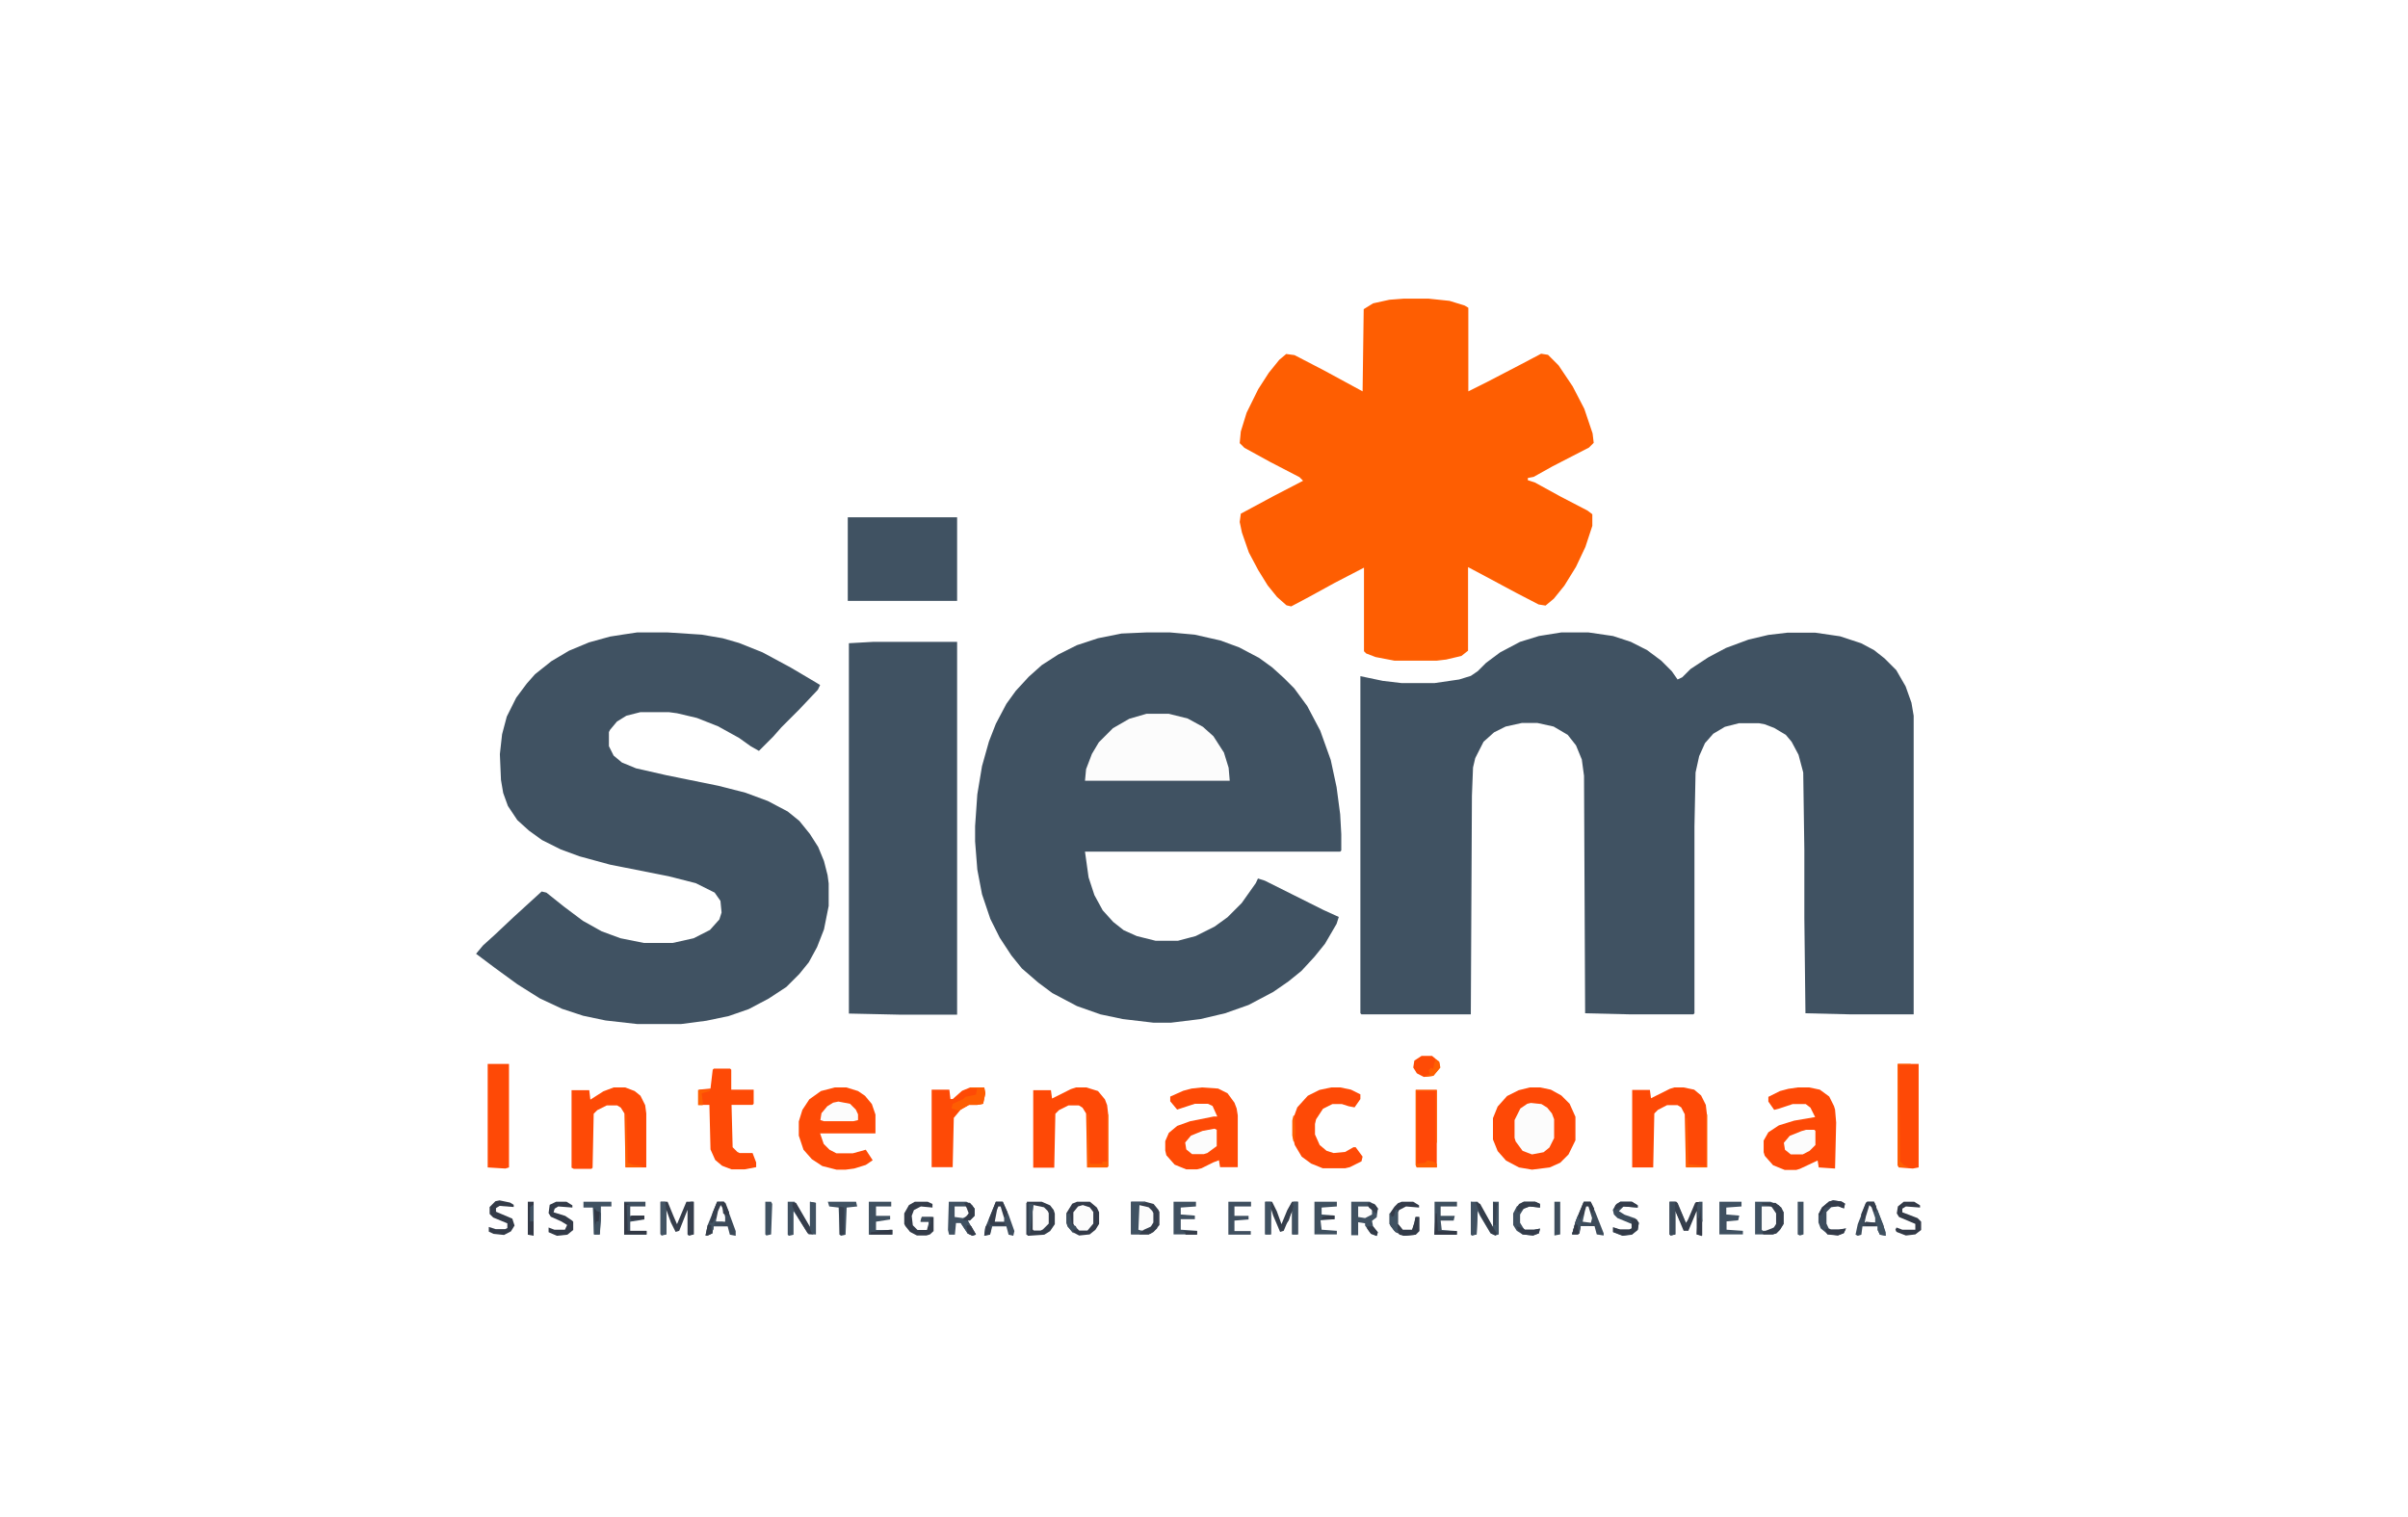
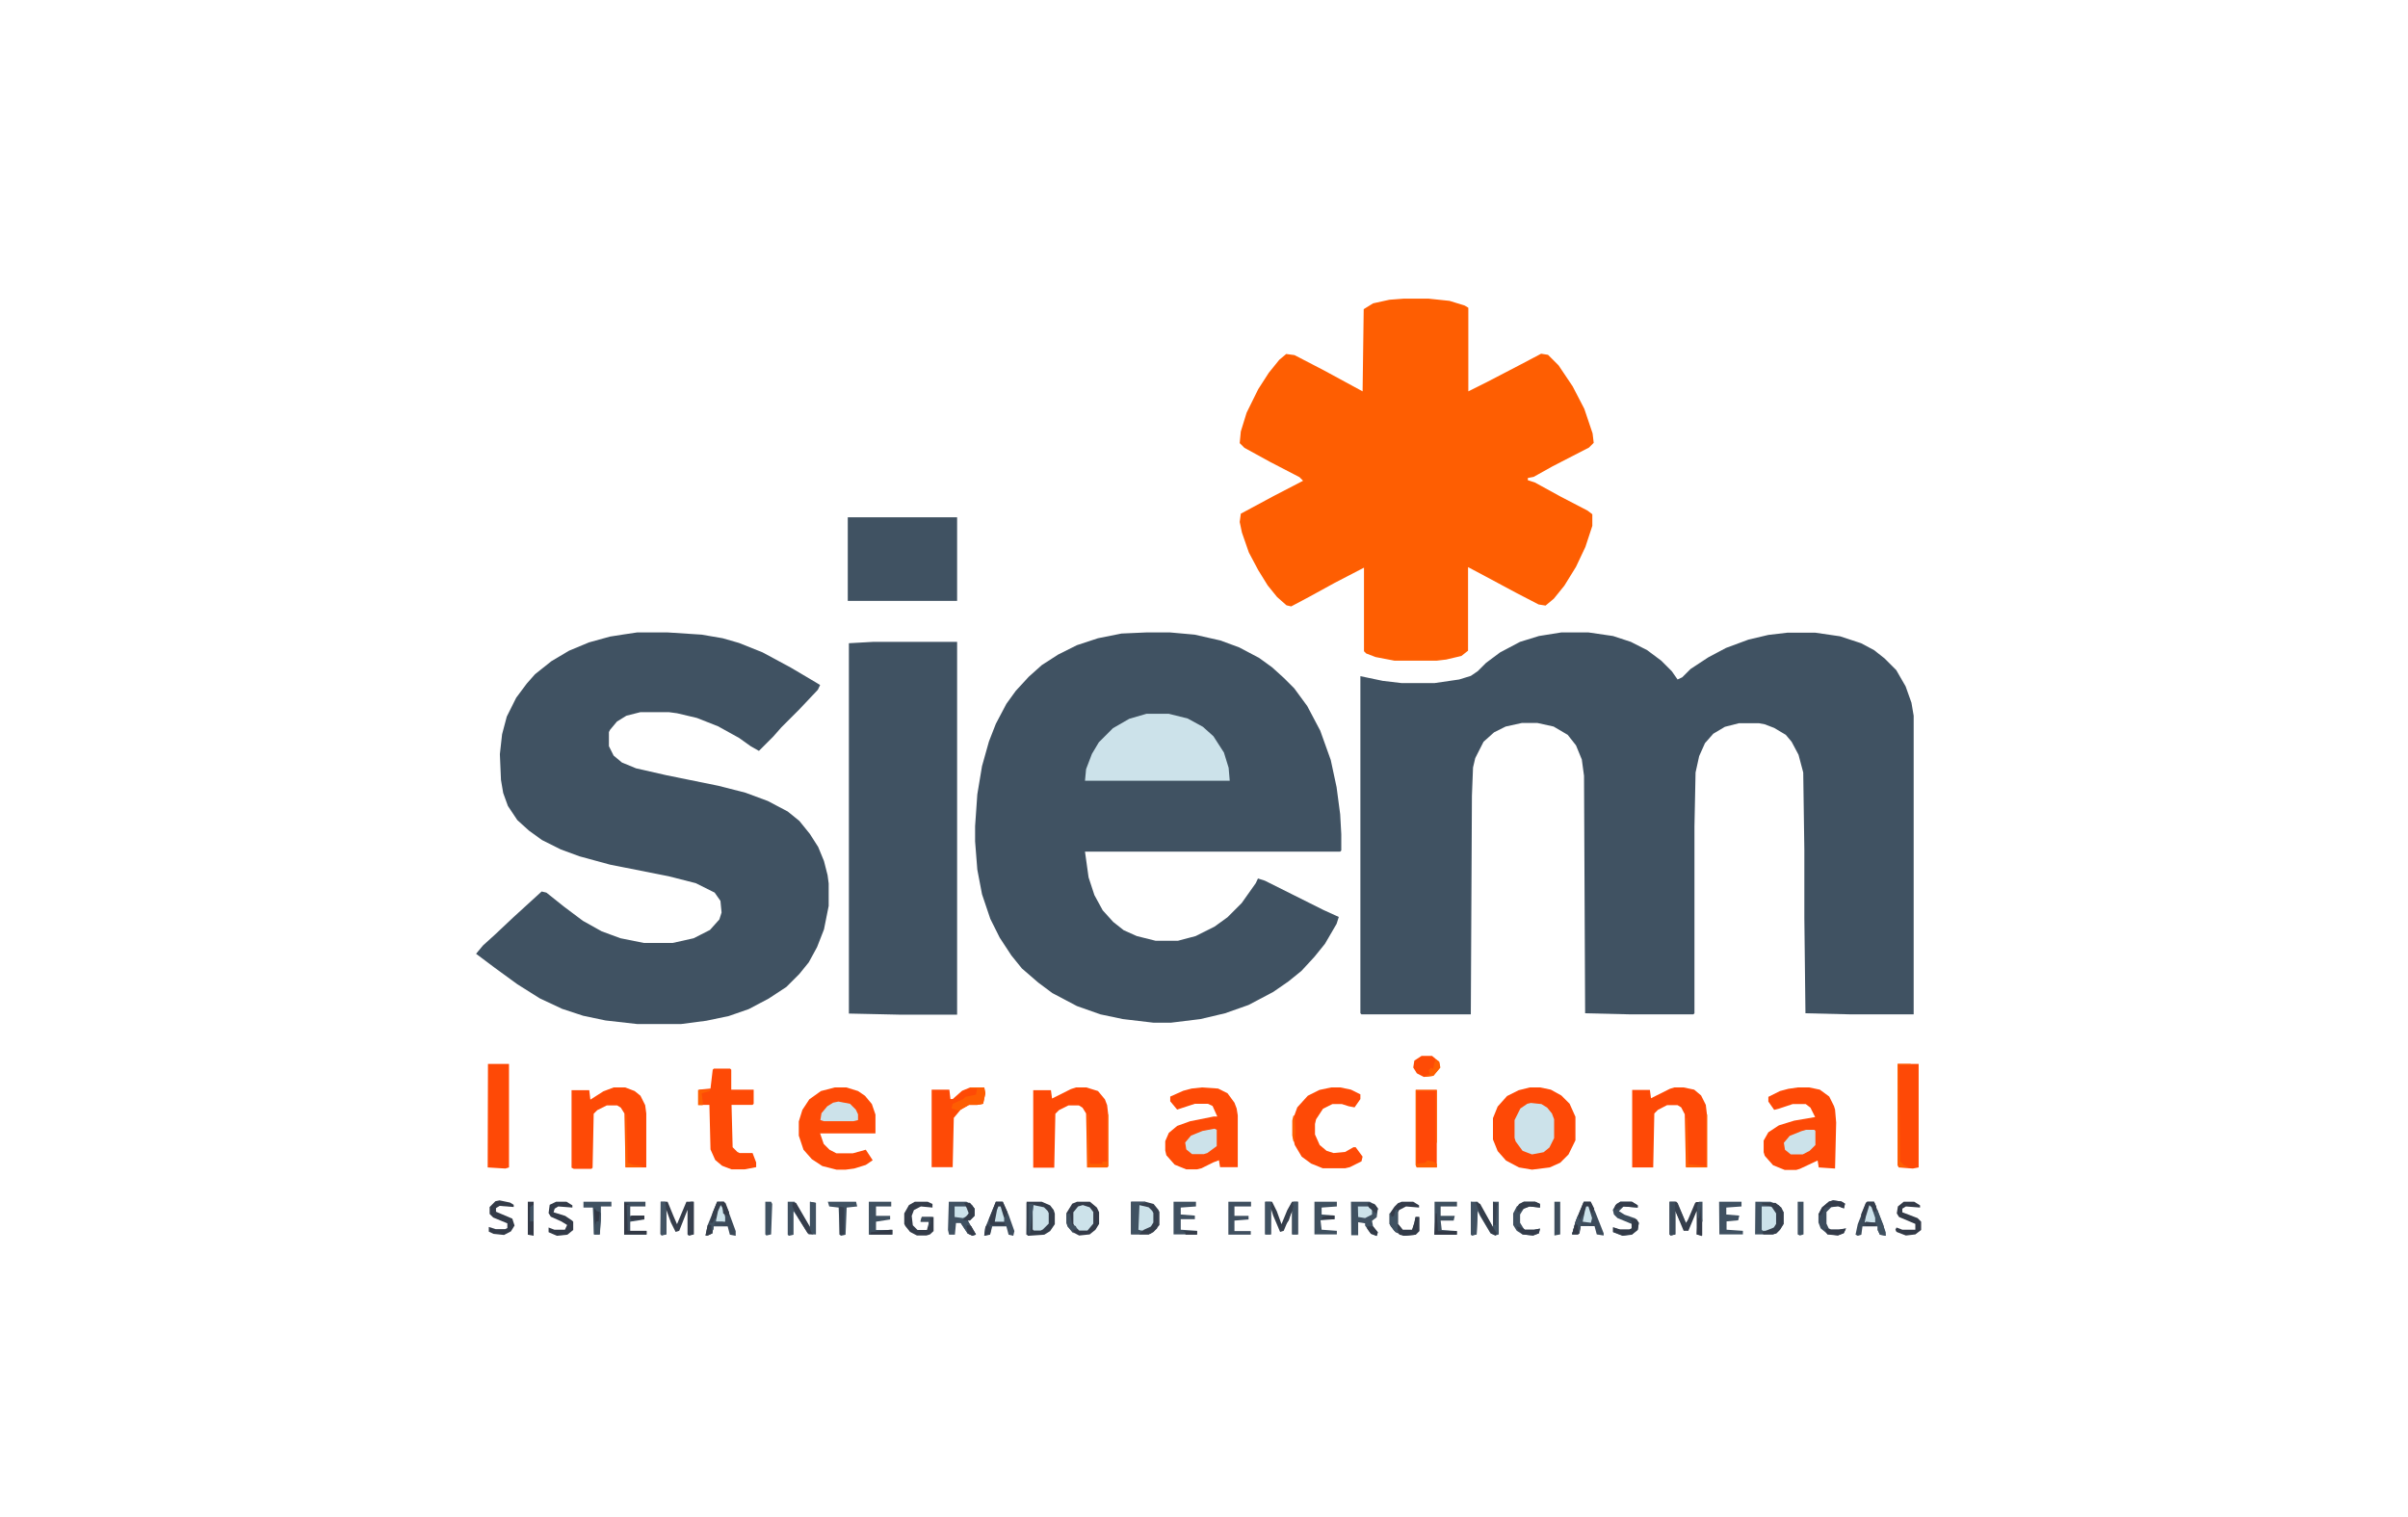
<svg xmlns="http://www.w3.org/2000/svg" version="1.1" id="Layer_1" x="0px" y="0px" viewBox="0 0 870 548" style="enable-background:new 0 0 870 548;" xml:space="preserve">
  <style type="text/css">
	.st0{display:none;fill:#FBFBFB;}
	.st1{fill:#405262;}
	.st2{fill:#FE5E02;}
- 	.st3{fill:#FCFCFC;}
+ 	.st3{fill:#CCE2EA;}
	.st4{fill:#FE4906;}
	.st5{fill:#FE4A06;}
	.st6{fill:#FF4807;}
	.st7{fill:#343B49;}
	.st8{fill:#363F4D;}
	.st9{fill:#343D4A;}
	.st10{fill:#405161;}
	.st11{fill:#353D4B;}
	.st12{fill:#343C4A;}
	.st13{fill:#415363;}
	.st14{fill:#3C4B5A;}
	.st15{fill:#3B4958;}
	.st16{fill:#3E4D5D;}
	.st17{fill:#343C49;}
	.st18{fill:#FE4B06;}
	.st19{fill:#3F505F;}
	.st20{fill:#3F5060;}
	.st21{fill:#3E4F5E;}
	.st22{fill:#3F4F5F;}
	.st23{fill:#3D4D5C;}
	.st24{fill:#333B48;}
	.st25{fill:#3E4E5E;}
	.st26{fill:#333A47;}
	.st27{fill:#3D4C5C;}
	.st28{fill:#FE5D02;}
	.st29{fill:#FE5F02;}
	.st30{fill:#3F5160;}
	.st31{fill:#353E4B;}
	.st32{fill:#3D4C5B;}
	.st33{fill:#435464;}
	.st34{fill:#374250;}
	.st35{fill:#323845;}
	.st36{fill:#353E4C;}
	.st37{fill:#36404E;}
	.st38{fill:#37414F;}
	.st39{fill:#323946;}
</style>
  <path class="st0" d="M0,0h870v548H0V0z" />
-   <path class="st1" d="M564.1,228.5h9.8l8.9,1.3l6.4,2.1l5.9,3l5.1,3.8l3.8,3.8l2.1,3l1.7-0.8l3-3l6.4-4.2l6.4-3.4l8.1-3l7.2-1.7  l6.8-0.8h10.2l8.9,1.3l7.6,2.5l4.7,2.5l3.8,3l4.2,4.2l3.4,5.9l2.1,5.9l0.8,4.7v107.9h-22.5l-16.6-0.4l-0.4-34.4v-24.6l-0.4-28  l-1.7-6.4l-2.5-4.7l-2.1-2.5L641,263l-3.4-1.3l-2.1-0.4h-7.2l-5.1,1.3l-4.2,2.5l-3,3.4l-2.1,4.7l-1.3,5.9l-0.4,19.5v67.5l-0.4,0.4  h-22.5l-16.6-0.4l-0.4-85.8l-0.8-5.9l-2.1-5.1l-3-3.8l-5.1-3l-5.9-1.3h-5.5l-5.9,1.3l-4.2,2.1l-3.8,3.4l-3,5.9l-0.8,3.4l-0.4,10.2  l-0.4,79h-39.5l-0.4-0.4V244.3l8.1,1.7l6.8,0.8h11.9l8.9-1.3l4.2-1.3l2.5-1.7l3-3l5.1-3.8l7.2-3.8l6.8-2.1L564.1,228.5z" />
-   <path class="st1" d="M414.2,228.5h8.5l8.9,0.8l9.3,2.1l6.8,2.5l7.2,3.8l4.7,3.4l4.2,3.8l3.8,3.8l4.7,6.4l4.7,8.9l3.8,10.6l2.1,9.8  l1.3,9.8l0.4,7.2v5.9l-0.4,0.4h-92.2l1.3,9.3l2.1,6.4l3,5.5l3.8,4.2l3.8,3l4.7,2.1l6.8,1.7h8.1l6.4-1.7l6.8-3.4l4.7-3.4l5.1-5.1  l5.1-7.2l0.8-1.7l2.5,0.8l21.2,10.6l5.5,2.5l-0.8,2.5l-4.2,7.2l-3.8,4.7l-4.7,5.1l-4.7,3.8l-5.5,3.8l-8.9,4.7l-8.5,3l-8.9,2.1  l-10.6,1.3h-6.4l-11-1.3l-8.1-1.7l-8.5-3l-8.9-4.7l-5.1-3.8l-5.9-5.1l-3.8-4.7l-4.2-6.4l-3.4-6.8l-3-8.9l-1.7-8.9l-0.8-10.2v-5.5  l0.8-11.5l1.7-10.2l2.5-8.9l2.5-6.4l3.8-7.2l3.4-4.7l4.7-5.1l4.7-4.2l5.9-3.8l6.8-3.4l7.6-2.5l8.5-1.7L414.2,228.5z" />
+   <path class="st1" d="M564.1,228.5h9.8l8.9,1.3l6.4,2.1l5.9,3l5.1,3.8l3.8,3.8l2.1,3l1.7-0.8l3-3l6.4-4.2l6.4-3.4l8.1-3l7.2-1.7  l6.8-0.8h10.2l8.9,1.3l7.6,2.5l4.7,2.5l3.8,3l4.2,4.2l3.4,5.9l2.1,5.9l0.8,4.7v107.9h-22.5l-16.6-0.4l-0.4-34.4v-24.6l-0.4-28  l-1.7-6.4l-2.5-4.7l-2.1-2.5L641,263l-3.4-1.3l-2.1-0.4h-7.2l-5.1,1.3l-4.2,2.5l-3,3.4l-2.1,4.7l-1.3,5.9l-0.4,19.5v67.5l-0.4,0.4  h-22.5l-16.6-0.4l-0.4-85.8l-0.8-5.9l-2.1-5.1l-3-3.8l-5.1-3l-5.9-1.3h-5.5l-5.9,1.3l-4.2,2.1L536,268l-3,5.9l-0.8,3.4l-0.4,10.2  l-0.4,79h-39.5l-0.4-0.4V244.3l8.1,1.7l6.8,0.8h11.9l8.9-1.3l4.2-1.3l2.5-1.7l3-3l5.1-3.8l7.2-3.8l6.8-2.1L564.1,228.5z" />
+   <path class="st1" d="M414.2,228.5h8.5l8.9,0.8l9.3,2.1l6.8,2.5l7.2,3.8l4.7,3.4l4.2,3.8l3.8,3.8l4.7,6.4l4.7,8.9l3.8,10.6l2.1,9.8  l1.3,9.8l0.4,7.2v5.9l-0.4,0.4H392l1.3,9.3l2.1,6.4l3,5.5l3.8,4.2l3.8,3l4.7,2.1l6.8,1.7h8.1l6.4-1.7l6.8-3.4l4.7-3.4l5.1-5.1  l5.1-7.2l0.8-1.7l2.5,0.8l21.2,10.6l5.5,2.5l-0.8,2.5l-4.2,7.2l-3.8,4.7l-4.7,5.1l-4.7,3.8l-5.5,3.8l-8.9,4.7l-8.5,3l-8.9,2.1  l-10.6,1.3h-6.4l-11-1.3l-8.1-1.7l-8.5-3l-8.9-4.7l-5.1-3.8l-5.9-5.1l-3.8-4.7l-4.2-6.4l-3.4-6.8l-3-8.9l-1.7-8.9l-0.8-10.2v-5.5  l0.8-11.5l1.7-10.2l2.5-8.9l2.5-6.4l3.8-7.2l3.4-4.7l4.7-5.1l4.7-4.2l5.9-3.8l6.8-3.4l7.6-2.5l8.5-1.7L414.2,228.5z" />
  <path class="st1" d="M230.2,228.5h11l12.3,0.8l7.6,1.3l5.9,1.7l8.5,3.4l10.2,5.5l9.3,5.5l1.3,0.8l-0.8,1.7l-6.8,7.2l-6.4,6.4l-3,3.4  l-5.1,5.1l-3-1.7l-4.2-3l-7.6-4.2l-7.6-3l-7.2-1.7l-3-0.4h-10.2l-5.1,1.3l-3.4,2.1l-2.5,3l-0.4,0.8v5.1l1.7,3.4l3,2.5l5.1,2.1  l11,2.5l18.7,3.8l9.8,2.5l8.1,3l7.2,3.8l4.2,3.4l3.8,4.7l3,4.7l2.1,5.1l1.3,5.1l0.4,3v8.1l-1.7,8.5l-2.5,6.4l-3,5.5l-3.4,4.2  l-4.7,4.7l-6.4,4.2l-7.2,3.8l-7.2,2.5l-8.1,1.7L246,370h-15.7l-11.5-1.3l-8.1-1.7l-7.6-2.5l-8.1-3.8l-8.1-5.1l-8.1-5.9l-6.8-5.1  l2.5-3l4.2-3.8l6.8-6.4l10.2-9.3l1.7,0.4l6.4,5.1l6.8,5.1l6.8,3.8l6.8,2.5l8.5,1.7H243l7.6-1.7l5.9-3l3.4-3.8l0.8-2.5l-0.4-4.2  l-2.1-3l-6.8-3.4l-9.8-2.5l-21.2-4.2l-11-3l-6.8-2.5l-6.8-3.4l-4.7-3.4l-4.2-3.8l-3.4-5.1l-1.7-4.7l-0.8-4.7l-0.4-9.3l0.8-7.2  l1.7-6.4l3.4-6.8l3.8-5.1l3-3.4l5.9-4.7l6.4-3.8l7.2-3l7.6-2.1l5.1-0.8L230.2,228.5z" />
  <path class="st2" d="M507.2,107.9h8.9l7.6,0.8l5.5,1.7l1.3,0.8v30.2l6.8-3.4l12.3-6.4l7.2-3.8l2.5,0.4l3.8,3.8l5.1,7.6l4.2,8.1  l3,8.9l0.4,3.4l-1.7,1.7l-13.2,6.8l-6.8,3.8l-2.1,0.4v0.8l2.5,0.8l9.3,5.1l9.8,5.1l1.7,1.3v4.2l-2.5,7.6l-3.4,7.2l-4.2,6.8l-3.8,4.7  l-3,2.5l-2.5-0.4l-8.1-4.2l-11-5.9l-6.4-3.4v30.2L528,237l-5.5,1.3l-3.4,0.4h-15.3l-6.8-1.3l-3.4-1.3l-0.8-0.8v-30.2l-10.6,5.5  l-9.3,5.1l-6.4,3.4l-1.7-0.4l-3.4-3l-3.4-4.2l-3.4-5.5l-3.4-6.4l-2.5-7.2l-0.8-3.8l0.4-3l11.9-6.4l10.6-5.5l-1.3-1.3l-10.6-5.5  l-9.3-5.1l-1.7-1.7l0.4-4.2l2.1-6.8l4.2-8.5l3.8-5.9l3.8-4.7l2.5-2.1l3,0.4l10.6,5.5l14,7.6l0.4-29.7l3.4-2.1l5.9-1.3L507.2,107.9z" />
  <path class="st1" d="M315.6,231.9h30.2v134.7H325l-18.3-0.4V232.4L315.6,231.9z" />
  <path class="st1" d="M306.3,186.9h39.5v30.2h-39.5V186.9z" />
-   <path class="st3" d="M414.2,257.9h8.1l6.8,1.7l5.5,3l3.8,3.4l3.8,5.9l1.7,5.5l0.4,4.7h-52.3l0.4-4.2l2.1-5.5l2.5-4.2l5.1-5.1  l5.9-3.4L414.2,257.9z" />
+   <path class="st3" d="M414.2,257.9h8.1l6.8,1.7l5.5,3l3.8,3.4l3.8,5.9l1.7,5.5l0.4,4.7H392l0.4-4.2l2.1-5.5l2.5-4.2l5.1-5.1l5.9-3.4  L414.2,257.9z" />
  <path class="st4" d="M552.7,392.9h3.8l3.8,0.8l3.8,2.1l3,3l2.1,4.7v8.5l-2.5,5.1l-3,3l-3.8,1.7l-6.4,0.8l-4.7-0.8l-4.7-2.5l-3-3.4  l-1.7-4.2V404l1.7-4.2l3.4-3.8l4.2-2.1L552.7,392.9z" />
  <path class="st5" d="M434.2,392.9l5.9,0.4l3.4,1.7l2.5,3.4l0.8,2.1l0.4,2.5v18.7h-6.4l-0.4-2.5l-2.1,0.8l-4.2,2.1l-1.7,0.4h-3.8  l-4.2-1.7l-3-3.4l-0.4-1.7v-3.4l1.3-3l3-2.5l4.7-1.7l8.5-1.7h1.3l-1.7-3.8l-1.7-0.8h-4.7l-6.4,2.1l-2.5-3v-1.7l4.7-2.1l3-0.8  L434.2,392.9z" />
  <path class="st4" d="M649.5,392.9h4.2l3.8,0.8l3.4,2.5l1.7,3.4l0.4,1.3l0.4,4.7l-0.4,16.6l-5.9-0.4l-0.4-2.5l-6.4,3l-1.3,0.4h-4.2  l-4.2-1.7l-3-3.4l-0.4-1.3v-4.2l1.7-3l3.8-2.5l5.5-1.7l7.6-1.3l-1.7-3.4l-1.7-1.3h-4.7l-5.1,1.7L641,401l-2.1-3v-1.7l4.2-2.1l3-0.8  L649.5,392.9z" />
  <path class="st5" d="M301.6,392.9h4.2l4.2,1.3l2.5,1.7l2.5,3l1.3,3.8v6.8h-20l1.3,3.8l2.1,2.1l2.5,1.3h5.9l4.7-1.3l2.5,3.8l-2.5,1.7  l-4.2,1.3l-3,0.4h-3.4l-5.1-1.3l-3.8-2.5l-3-3.4l-1.7-5.1v-5.1l1.3-4.2l2.5-3.8l4.2-3L301.6,392.9z" />
  <path class="st5" d="M221.7,392.9h4.2l3.4,1.3l2.1,1.7l1.7,3.4l0.4,3v19.5H226l-0.4-19.5l-1.3-2.1l-1.3-0.8h-3.8l-3.4,1.7l-1.3,1.3  l-0.4,19.5l-0.4,0.4h-6.4l-0.8-0.4v-28h6.4l0.4,3.4l4.7-3L221.7,392.9z" />
  <path class="st4" d="M604.9,392.9h3.4l3.8,0.8l2.5,2.1l1.7,3.4l0.4,3.4v19.1h-7.6l-0.4-19.1l-1.3-2.5l-1.3-0.8h-3.8L599,401  l-1.3,1.3l-0.4,19.5h-7.6v-28h6.4l0.4,3l6.8-3.4L604.9,392.9z" />
-   <path class="st4" d="M388.7,392.9h3.8l4.2,1.3l2.5,3l0.8,2.1l0.4,3.4v18.7l-0.4,0.4h-7.2l-0.4-19.5l-1.3-2.1l-1.3-0.8h-3.8l-3.4,1.7  l-1.3,1.3l-0.4,19.5h-7.6v-28h6.4l0.4,3l6.8-3.4L388.7,392.9z" />
+   <path class="st4" d="M388.7,392.9h3.8l4.2,1.3l2.5,3l0.8,2.1l0.4,3.4v18.7l-0.4,0.4h-7.2l-0.4-19.5l-1.3-2.1l-1.3-0.8H386l-3.4,1.7  l-1.3,1.3l-0.4,19.5h-7.6v-28h6.4l0.4,3l6.8-3.4L388.7,392.9z" />
  <path class="st5" d="M257.9,386.1h5.9l0.4,0.4v7.2h8.1v5.1l-0.4,0.4h-7.6l0.4,15.3l1.7,1.7l0.8,0.4h4.7l1.3,3.4v1.7l-4.2,0.8h-4.7  l-3.4-1.3l-2.5-2.1l-1.7-3.8l-0.4-16.1h-3.8v-5.5l4.2-0.4l0.8-6.8L257.9,386.1z" />
  <path class="st5" d="M480.9,392.9h3.4l3.8,0.8l3.4,1.7v1.7l-2.1,3l-2.1-0.4l-2.5-0.8h-3.4l-3.4,1.7l-2.5,3.8l-0.4,1.7v3.8l1.7,3.8  l2.5,2.1l2.5,0.8l4.2-0.4l3-1.7h0.8l2.5,3.4l-0.4,1.7l-4.2,2.1l-1.7,0.4h-8.1l-4.2-1.7l-3.4-2.5l-2.5-4.2l-0.8-3.4v-5.5l1.7-4.7  l3.8-4.2l4.2-2.1L480.9,392.9z" />
-   <path class="st4" d="M176.3,384.4h7.6v37.4l-1.3,0.4l-6.4-0.4V384.4z" />
+   <path class="st4" d="M176.3,384.4h7.6v37.4l-1.3,0.4l-6.4-0.4L176.3,384.4L176.3,384.4z" />
  <path class="st4" d="M685.6,384.4h7.6v37.4l-2.1,0.4l-5.1-0.4l-0.4-0.8V384.4z" />
  <path class="st5" d="M350.5,392.9h5.1l0.4,2.1l-0.8,3.8l-2.1,0.4h-3l-3,1.7l-2.5,3l-0.4,17.8h-7.6v-28h6.4l0.4,3.4h0.8l3.4-3  L350.5,392.9z" />
  <path class="st3" d="M553.1,398.5l3.8,0.4l2.1,1.3l1.7,2.1l0.8,2.1v6.8l-1.7,3.4l-2.1,1.7l-4.2,0.8l-3.4-1.3l-2.5-3.4l-0.4-1.3v-6.4  l2.1-4.2l2.5-1.7L553.1,398.5z" />
-   <path class="st6" d="M511.5,393.8h7.6v28h-7.2l-0.4-0.8V393.8z" />
+   <path class="st6" d="M511.5,393.8h7.6v28h-7.2l-0.4-0.8L511.5,393.8L511.5,393.8z" />
  <path class="st7" d="M389.1,434.2h4.7l2.5,2.1l0.8,1.7v4.2l-1.3,2.1l-2.1,1.7l-3.8,0.4l-2.5-1.3l-1.7-2.1l-0.4-1.3v-3.4l2.1-3.4  L389.1,434.2z" />
-   <path class="st1" d="M634.2,434.2h5.5l3,1.3l1.7,2.5v4.2l-1.3,2.1l-1.3,1.3l-1.3,0.4h-6.4V434.2z" />
-   <path class="st8" d="M408.7,434.2h5.1l3,0.8l1.7,2.1l0.4,0.8v4.7l-2.1,2.5L415,446h-6.4V434.2z" />
-   <path class="st9" d="M370.9,434.2h5.5l3,1.3l1.3,1.7l0.4,1.3v3.8l-1.7,2.5l-2.1,1.3l-5.9,0.4l-0.4-0.4V434.2z" />
-   <path class="st10" d="M488.1,434.2h6.8l2.1,1.3l0.8,1.3l-0.4,3l-1.7,1.3l0.4,2.1l1.7,2.1l-0.4,1.3l-2.1-0.8l-2.1-3v-0.8l-2.5-0.4  v4.7h-2.5V434.2z" />
+   <path class="st1" d="M634.2,434.2h5.5l3,1.3l1.7,2.5v4.2l-1.3,2.1l-1.3,1.3l-1.3,0.4h-6.4L634.2,434.2L634.2,434.2z" />
+   <path class="st8" d="M408.7,434.2h5.1l3,0.8l1.7,2.1l0.4,0.8v4.7l-2.1,2.5L415,446h-6.4v-11.8H408.7z" />
+   <path class="st9" d="M370.9,434.2h5.5l3,1.3l1.3,1.7l0.4,1.3v3.8l-1.7,2.5l-2.1,1.3l-5.9,0.4l-0.4-0.4L370.9,434.2L370.9,434.2z" />
+   <path class="st10" d="M488.1,434.2h6.8l2.1,1.3l0.8,1.3l-0.4,3l-1.7,1.3l0.4,2.1l1.7,2.1l-0.4,1.3l-2.1-0.8l-2.1-3V442l-2.5-0.4v4.7  h-2.5L488.1,434.2L488.1,434.2z" />
  <path class="st10" d="M342.8,434.2h6.4l2.1,1.3l0.8,1.3v2.5l-1.7,1.7h-0.8l1.7,3l1.3,2.1l-1.3,0.4l-1.7-0.8l-2.5-3.8h-1.7l-0.4,4.2  h-2.1l-0.4-1.7L342.8,434.2z" />
  <path class="st3" d="M438.8,407.8l0.8,0.4v5.9l-3.4,2.5l-1.3,0.4h-4.2l-2.1-1.7l-0.4-2.5l2.1-2.5l4.2-1.7L438.8,407.8z" />
  <path class="st3" d="M652.5,408.2h3l0.4,0.4v5.1l-2.1,2.1l-2.5,1.3H647l-2.1-1.7l-0.4-2.5l2.1-2.5l4.2-1.7L652.5,408.2z" />
  <path class="st3" d="M302.9,398l4.2,0.8l2.1,2.1l0.8,1.7v2.1l-1.7,0.4h-10.6l-1.3-0.4l0.4-2.5l2.1-2.5l2.1-1.3L302.9,398z" />
-   <path class="st11" d="M238.7,434.2h2.5l2.1,5.1l1.3,3l3.4-8.1h2.5V446l-1.7,0.4l-0.4-0.4v-8.9l-3,7.6l-1.3,0.4l-1.7-3.4l-1.7-4.7  v8.9l-1.7,0.4l-0.4-0.4V434.2z" />
-   <path class="st12" d="M603.2,434.2h2.5l2.1,4.7l1.3,3l0.8-1.3l2.5-5.9l0.4-0.4h2.1v12.3L613,446v-8.5l-3,7.2h-1.7l-3-7.2v8.5  l-1.7,0.4l-0.4-0.4V434.2z" />
-   <path class="st9" d="M457.1,434.2h2.5l1.7,3.4l1.7,4.7l2.1-5.1l1.7-3h2.1V446h-2.1v-8.5l-3,7.2l-1.3,0.4l-2.5-5.9l-0.8-2.5v9.3h-2.1  V434.2z" />
-   <path class="st13" d="M531.4,434.2h2.5l2.1,3.4l3.4,5.9v-9.3h2.1V446l-1.3,0.4l-1.7-0.8l-3.8-6.4l-0.8-1.7l-0.4,8.5l-1.7,0.4  l-0.4-0.4V434.2z" />
+   <path class="st11" d="M238.7,434.2h2.5l2.1,5.1l1.3,3l3.4-8.1h2.5V446l-1.7,0.4l-0.4-0.4v-8.9l-3,7.6l-1.3,0.4l-1.7-3.4l-1.7-4.7  v8.9l-1.7,0.4l-0.4-0.4L238.7,434.2L238.7,434.2z" />
+   <path class="st12" d="M603.2,434.2h2.5l2.1,4.7l1.3,3l0.8-1.3l2.5-5.9l0.4-0.4h2.1v12.3L613,446v-8.5l-3,7.2h-1.7l-3-7.2v8.5  l-1.7,0.4l-0.4-0.4L603.2,434.2L603.2,434.2z" />
+   <path class="st9" d="M457.1,434.2h2.5l1.7,3.4l1.7,4.7l2.1-5.1l1.7-3h2.1V446h-2.1v-8.5l-3,7.2l-1.3,0.4l-2.5-5.9l-0.8-2.5v9.3h-2.1  L457.1,434.2L457.1,434.2z" />
+   <path class="st13" d="M531.4,434.2h2.5l2.1,3.4l3.4,5.9v-9.3h2.1V446l-1.3,0.4l-1.7-0.8l-3.8-6.4l-0.8-1.7l-0.4,8.5l-1.7,0.4  l-0.4-0.4L531.4,434.2L531.4,434.2z" />
  <path class="st10" d="M284.6,434.2h2.5l5.5,9.3v-9.3l2.1,0.4V446h-2.5l-3.8-5.9l-1.7-2.5v8.5l-1.7,0.4l-0.4-0.4V434.2z" />
-   <path class="st14" d="M572.2,434.2h2.5l1.7,3.8l3,7.6v0.8l-2.5-0.4l-0.8-3h-5.1l-0.4,2.5l-0.4,0.4H568l1.3-4.7L572.2,434.2z" />
+   <path class="st14" d="M572.2,434.2h2.5l1.7,3.8l3,7.6v0.8l-2.5-0.4l-0.8-3H571l-0.4,2.5l-0.4,0.4H568l1.3-4.7L572.2,434.2z" />
  <path class="st15" d="M259.1,434.2h2.5l1.7,3.8l2.5,6.8v1.7l-2.1-0.4l-0.8-3h-5.1l-0.4,2.5l-1.7,0.8h-0.8l0.8-3.8L259.1,434.2z" />
  <path class="st16" d="M359.8,434.2h2.5l2.1,4.7l2.1,5.9l-0.4,1.7l-1.7-0.4l-0.8-3h-5.1l-0.8,3l-2.1,0.4l0.4-3L359.8,434.2z" />
  <path class="st14" d="M674.6,434.2h2.5l3.4,8.5l0.8,3.8l-2.1-0.4l-0.8-1.7v-1.3h-5.5l-0.4,3l-1.3,0.4l-0.8-0.4l0.8-3.8l3-7.6  L674.6,434.2z" />
  <path class="st17" d="M330.5,434.2h4.7l1.7,0.8v1.3l-4.2-0.4l-2.5,1.3l-0.8,2.1l0.4,3.4l1.7,1.7h3.4l0.8-3h-3l0.4-1.7h4.2v5.1  L336,446l-1.3,0.4h-3.4l-2.5-1.3l-1.7-2.1l-0.4-0.8v-3.8l1.7-3L330.5,434.2z" />
  <path class="st18" d="M513.6,381.5h3.8l2.5,2.1l0.4,2.1l-2.5,3l-3.4,0.4l-2.5-1.3l-1.3-2.1l0.4-2.5L513.6,381.5z" />
  <path class="st3" d="M391.2,435.4l2.5,0.8l1.3,1.7v4.2l-2.1,2.5h-3l-1.7-1.7l-0.4-0.8V438l1.7-2.1L391.2,435.4z" />
  <path class="st19" d="M313.9,434.2h8.1v1.7h-5.5v3.4h5.1v1.3l-5.1,0.8v3h5.9v1.7h-8.5V434.2z" />
  <path class="st7" d="M506.4,434.2h4.2l2.1,1.3v0.8l-4.7-0.4l-2.5,1.3l-0.4,0.8v4.2l1.7,2.1h3.4l0.8-2.5l0.4-2.1h1.3v5.1l-1.3,1.3  l-4.2,0.4l-3-1.3l-1.7-2.1l-0.4-0.8v-3.8l1.7-2.5l1.3-1.3L506.4,434.2z" />
-   <path class="st10" d="M621.1,434.2h8.1v1.7l-5.5,0.4v2.5l4.7,0.4l-0.4,1.7l-4.2,0.4v3l5.9,0.4v1.3h-8.5V434.2z" />
+   <path class="st10" d="M621.1,434.2h8.1v1.7l-5.5,0.4v2.5l4.7,0.4l-0.4,1.7l-4.2,0.4v3l5.9,0.4v1.3h-8.5L621.1,434.2L621.1,434.2z" />
  <path class="st20" d="M424,434.2h8.1v1.7l-5.5,0.4v2.5l5.1,0.4v1.3h-5.1v3.8l5.9,0.4v1.3H424V434.2z" />
-   <path class="st21" d="M518.3,434.2h8.1v1.7h-5.9v3.4h5.1l-0.4,1.7h-4.7l0.4,3.4l5.5,0.4v1.3h-8.1V434.2z" />
+   <path class="st21" d="M518.3,434.2h8.1v1.7h-5.9v3.4h5.1l-0.4,1.7h-4.7l0.4,3.4l5.5,0.4v1.3h-8.1L518.3,434.2L518.3,434.2z" />
  <path class="st19" d="M474.9,434.2h8.1v1.7l-5.5,0.4v2.5l4.7,0.4v1.3l-5.1,0.4l0.4,3.4l5.5,0.4v1.3h-8.1V434.2z" />
-   <path class="st22" d="M443.9,434.2h8.1v1.7H446v3.4h5.1v1.3l-5.1,0.4v3.8h5.9v1.3h-8.1V434.2z" />
+   <path class="st22" d="M443.9,434.2h8.1v1.7h-6v3.4h5.1v1.3L446,441v3.8h5.9v1.3h-8.1v-11.9H443.9z" />
  <path class="st23" d="M585.4,434.2h4.2l2.1,1.3v0.8l-5.1-0.4l-1.7,1.7l2.1,1.3l3.8,1.3l1.3,1.7l-0.4,2.5l-2.1,1.7l-3.4,0.4l-3.4-1.3  v-1.7l2.5,0.8h3.4l0.8-0.4v-1.7l-5.1-2.1l-1.3-1.3l-0.4-1.7l1.3-2.1L585.4,434.2z" />
-   <path class="st24" d="M200.9,434.2h3.8l2.1,1.3v0.8l-5.1-0.4l-1.3,0.8l-0.4,1.3l4.2,1.3l2.5,1.7l0.4,0.4v3l-2.1,1.7l-3.8,0.4l-3-1.3  v-1.7l2.1,0.8h3.8l0.8-1.7l-2.1-1.3l-3.8-1.7l-0.8-1.3l0.4-3L200.9,434.2z" />
-   <path class="st25" d="M225.6,434.2h7.6v1.7h-5.5v3.4h5.1v1.3l-5.1,0.8v3.4h5.9v1.3h-8.1V434.2z" />
-   <path class="st24" d="M180.5,433.7l3.8,0.8l1.3,0.8v0.8l-5.1-0.4l-1.3,0.8v1.3l5.9,2.5l0.8,2.5l-1.3,2.1l-2.5,1.3l-3.8-0.4l-1.7-0.8  v-1.7l2.5,0.8h3.4l0.8-0.4v-1.7l-5.1-2.1l-1.3-1.3v-2.5l2.1-2.1L180.5,433.7z" />
+   <path class="st24" d="M200.9,434.2h3.8l2.1,1.3v0.8l-5.1-0.4l-1.3,0.8L200,438l4.2,1.3l2.5,1.7l0.4,0.4v3l-2.1,1.7l-3.8,0.4l-3-1.3  v-1.7l2.1,0.8h3.8l0.8-1.7l-2.1-1.3l-3.8-1.7l-0.8-1.3l0.4-3L200.9,434.2z" />
+   <path class="st25" d="M225.6,434.2h7.6v1.7h-5.5v3.4h5.1v1.3l-5.1,0.8v3.4h5.9v1.3h-8.1v-11.9H225.6z" />
+   <path class="st24" d="M180.5,433.7l3.8,0.8l1.3,0.8v0.8l-5.1-0.4l-1.3,0.8v1.3l5.9,2.5l0.8,2.5l-1.3,2.1l-2.5,1.3l-3.8-0.4l-1.7-0.8  v-1.7l2.5,0.8h3.4l0.8-0.4V442l-5.1-2.1l-1.3-1.3v-2.5l2.1-2.1L180.5,433.7z" />
  <path class="st3" d="M373.4,435.4l3.8,0.8l1.3,1.3l0.4,0.8v3.8l-2.1,2.1l-0.8,0.4h-2.5l-0.4-0.4v-8.5L373.4,435.4z" />
-   <path class="st3" d="M636.4,435.9h3.4l1.7,0.8l0.8,1.7v3.8l-2.1,2.1l-0.8,0.4h-2.5l-0.4-0.4V435.9z" />
+   <path class="st3" d="M636.4,435.9h3.4l1.7,0.8l0.8,1.7v3.8l-2.1,2.1l-0.8,0.4h-2.5l-0.4-0.4v-8.4H636.4z" />
  <path class="st26" d="M687.8,434.2h3.8l2.1,1.3v0.8l-5.1-0.4l-1.3,0.8v1.3l5.5,2.1l1.3,1.3v3L692,446l-3.4,0.4l-3.4-1.3l-0.4-0.8  l0.4-0.8l2.1,0.8h4.7v-2.1l-5.9-2.5l-0.8-1.3l0.4-2.5L687.8,434.2z" />
  <path class="st27" d="M662.3,433.7l3,0.4l1.3,0.8l-0.4,1.7l-2.1-0.8l-2.5,0.4l-1.7,1.7v4.2l0.8,1.7l0.8,0.4h3l2.5-0.4l-0.8,1.7  l-2.1,0.8l-3.8-0.4l-2.5-2.1l-0.8-2.1v-3l1.3-2.5l2.5-2.1L662.3,433.7z" />
  <path class="st22" d="M550.5,434.2h4.2l1.7,0.8v1.3l-3.8-0.4l-2.1,0.8l-1.3,2.1v3l1.3,2.1l0.4,0.4h3.4l2.1-0.4l-0.4,1.7l-2.1,0.8  l-3.8-0.4l-2.1-1.3l-1.3-2.1v-4.2l1.3-2.5L550.5,434.2z" />
-   <path class="st28" d="M350.5,392.9h5.1l0.4,2.1l-0.8,3.8l-2.1,0.4h-3l-3,1.7l-0.8,0.4l-2.5-0.8l0.4-1.7l3.8-1.7l0.8-0.8l3.8-0.8  l0.4-2.1h-2.5V392.9z" />
+   <path class="st28" d="M350.5,392.9h5.1l0.4,2.1l-0.8,3.8l-2.1,0.4h-3l-3,1.7l-0.8,0.4l-2.5-0.8l0.4-1.7l3.8-1.7l0.8-0.8l3.8-0.8  l0.4-2.1h-2.5L350.5,392.9L350.5,392.9z" />
  <path class="st3" d="M411.6,435.4l3.4,0.8l1.3,1.3l0.4,0.8v3.4l-1.3,2.1l-2.1,0.8h-2.1l-0.4-1.3l0.4-7.6L411.6,435.4z" />
-   <path class="st1" d="M210.7,434.2h10.2v1.7h-3.8v5.1l-0.4,5.1h-2.1l-0.4-9.8h-3.4V434.2z" />
+   <path class="st1" d="M210.7,434.2h10.2v1.7h-3.8v5.1l-0.4,5.1h-2.1l-0.4-9.8h-3.4v-2.1H210.7z" />
  <path class="st1" d="M299.1,434.2h10.2l0.4,1.7l-3.8,0.4l-0.4,9.8l-1.7,0.4l-0.4-0.4l-0.4-9.8l-3.4-0.4L299.1,434.2z" />
-   <path class="st29" d="M511.5,393.8h7.6v19.1h-0.4v-18.7h-6.8v26.3l3-0.4l0.8-0.8l2.1,0.4l1.3,0.8v1.3h-7.2l-0.4-0.8V393.8z" />
-   <path class="st1" d="M408.7,434.2h5.1v0.4l-2.1,0.4l-0.4,9.3l1.7,0.8l-1.3,0.8h-3V434.2z" />
+   <path class="st29" d="M511.5,393.8h7.6v19.1h-0.4v-18.7h-6.8v26.3l3-0.4l0.8-0.8l2.1,0.4l1.3,0.8v1.3h-7.2l-0.4-0.8L511.5,393.8  L511.5,393.8z" />
+   <path class="st1" d="M408.7,434.2h5.1v0.4l-2.1,0.4l-0.4,9.3l1.7,0.8l-1.3,0.8h-3L408.7,434.2L408.7,434.2z" />
  <path class="st17" d="M572.2,434.2h2.5l1.3,2.5l-0.8,1.7l-1.3-1.7v-0.8h-0.8l-0.4,3l-0.8,2.5h3v0.4h-3.4v0.8h3v0.4h-3.4l-0.4,2.5  l-0.4,0.4H568l1.3-4.7L572.2,434.2z" />
  <path class="st30" d="M675.4,435.4l0.8,0.8l0.8,1.3l1.3-0.4l3,8.1v1.3l-2.1-0.4l-0.8-1.7v-1.3l-2.5-1.3h-2.1l0.4-2.1L675.4,435.4z" />
-   <path class="st31" d="M636.8,434.6h4.7l2.1,1.7l0.8,1.7v4.2l-1.3,2.1l-1.3,1.3l-1.3,0.4h-3.4l-0.4-0.8l4.2-1.7l0.8-1.3v-3.8  l-1.7-2.5l-3.4-0.8V434.6z" />
+   <path class="st31" d="M636.8,434.6h4.7l2.1,1.7l0.8,1.7v4.2l-1.3,2.1l-1.3,1.3l-1.3,0.4h-3.4l-0.4-0.8l4.2-1.7l0.8-1.3v-3.8  l-1.7-2.5l-3.4-0.8v-0.5H636.8z" />
  <path class="st1" d="M348.3,434.6h2.1l1.7,2.1v2.5l-1.7,1.7h-0.8l1.7,3l1.3,2.1l-1.3,0.4l-1.7-0.8l-2.5-3.8l-1.3-0.8l0.4-0.8  l3.4-1.3l0.4-1.3l-1.7-2.1V434.6z" />
-   <path class="st12" d="M359.8,434.2h2.5l1.7,3.8l-0.8,1.7h-0.8l-0.8-3.8h-0.8l-0.8,4.2l-0.4,1.3l3.4,0.4v0.8H359h-1.3l-0.4-2.1  L359.8,434.2z" />
+   <path class="st12" d="M359.8,434.2h2.5l1.7,3.8l-0.8,1.7h-0.8l-0.8-3.8h-0.8l-0.8,4.2l-0.4,1.3l3.4,0.4v0.8h-4h-1.3l-0.4-2.1  L359.8,434.2z" />
  <path class="st26" d="M190.7,434.2h2.1v12.3l-2.1-0.4V434.2z" />
  <path class="st23" d="M561.6,434.2h2.1V446l-2.1,0.4V434.2z" />
-   <path class="st10" d="M531.4,434.2l2.1,0.4l0.4,2.5l-0.4,8.9l-1.7,0.4l-0.4-0.4V434.2z" />
+   <path class="st10" d="M531.4,434.2l2.1,0.4l0.4,2.5l-0.4,8.9l-1.7,0.4l-0.4-0.4L531.4,434.2L531.4,434.2z" />
  <path class="st1" d="M276.5,434.2h2.1l0.4,0.8l-0.4,11l-1.7,0.4l-0.4-0.4V434.2z" />
  <path class="st10" d="M649.5,434.2h2.1V446l-1.3,0.4l-0.8-0.4V434.2z" />
-   <path class="st29" d="M392.9,402.7h0.4l0.4,17.4l0.4,0.4h4.2v-0.8h1.7v-17h0.4v18.7l-0.4,0.4h-7.2V402.7z" />
-   <path class="st32" d="M603.2,434.2h2.1V446l-1.7,0.4l-0.4-0.4V434.2z" />
+   <path class="st29" d="M392.9,402.7h0.4l0.4,17.4l0.4,0.4h4.2v-0.8h1.7v-17h0.4v18.7l-0.4,0.4h-7.2v-19.1H392.9z" />
+   <path class="st32" d="M603.2,434.2h2.1V446l-1.7,0.4l-0.4-0.4L603.2,434.2L603.2,434.2z" />
  <path class="st1" d="M457.1,434.2h2.1V446h-2.1V434.2z" />
  <path class="st1" d="M292.7,434.2l2.1,0.4V446l-2.1-0.8l-0.4-1.7l0.4-0.8V434.2z" />
  <path class="st33" d="M238.7,434.2h1.7l0.4,4.2v7.6l-1.7,0.4l-0.4-0.4V434.2z" />
  <path class="st8" d="M249.4,434.2h1.3V446l-1.7,0.4l-0.4-0.4v-6.8L249.4,434.2z" />
  <path class="st10" d="M467.3,434.2h1.7V446h-2.1v-10.2L467.3,434.2z" />
  <path class="st8" d="M259.1,434.2h2.5l1.7,3.8v1.3l-2.1-0.8l-0.8-2.5l-1.3,4.2h-0.8l-0.8,2.1l-0.8-0.4l0.8-3.8L259.1,434.2z" />
-   <path class="st34" d="M370.9,434.6h2.5l-1.3,11.5h-1.3V434.6z" />
+   <path class="st34" d="M370.9,434.6h2.5l-1.3,11.5h-1.3L370.9,434.6L370.9,434.6z" />
  <path class="st24" d="M511.5,439.7h1.3v5.1l-1.3,1.3l-4.2,0.4l-1.7-0.4l-1.3-2.1l0.8-1.7l1.7,2.1h3.4l0.8-2.5L511.5,439.7z" />
-   <path class="st29" d="M685.6,384.4h4.7v0.4h-4.2l0.4,34.8l1.3,1.3l1.7,0.8h-3.4l-0.4-0.8V384.4z" />
+   <path class="st29" d="M685.6,384.4h4.7v0.4h-4.2l0.4,34.8l1.3,1.3l1.7,0.8h-3.4l-0.4-0.8L685.6,384.4L685.6,384.4z" />
  <path class="st24" d="M588.8,440.5h2.5l0.8,1.3l-0.4,2.5l-2.1,1.7l-3.4,0.4l-3.4-1.3v-1.7l2.5,0.8h3.4l0.8-0.4v-2.5L588.8,440.5z" />
-   <path class="st29" d="M616.4,402.7h0.4v19.1h-7.6V404h0.4l0.4,16.6l6.4,0.8V402.7z" />
-   <path class="st35" d="M225.6,434.6l2.1,0.4l-1.3,0.4l0.4,9.3h6.8v1.3h-8.1V434.6z" />
+   <path class="st29" d="M616.4,402.7h0.4v19.1h-7.6V404h0.4l0.4,16.6l6.4,0.8L616.4,402.7L616.4,402.7z" />
+   <path class="st35" d="M225.6,434.6l2.1,0.4l-1.3,0.4l0.4,9.3h6.8v1.3h-8.1v-11.4H225.6z" />
  <path class="st3" d="M344.9,435.9h4.2l1.3,1.7l-0.8,1.7l-1.7,0.8l-3-0.4V435.9z" />
-   <path class="st9" d="M533.1,434.2l1.7,0.8l4.7,8.5l1.3,2.1l-0.4,0.8l-1.7-0.8l-3.8-6.4l-1.7-4.7V434.2z" />
-   <path class="st21" d="M215,436.7l0.4,0.8l1.7,0.8l-0.4,7.6h-2.1v-8.9L215,436.7z" />
-   <path class="st11" d="M286.3,434.6h1.3l4.7,8.1l0.8,2.5l0.8,0.8l-2.1-0.4l-3.4-5.5l-2.1-4.2V434.6z" />
-   <path class="st3" d="M490.6,435.9h3.8l1.3,0.8v2.1l-2.5,1.3l-2.5-0.4V435.9z" />
+   <path class="st9" d="M533.1,434.2l1.7,0.8l4.7,8.5l1.3,2.1l-0.4,0.8l-1.7-0.8l-3.8-6.4l-1.7-4.7L533.1,434.2L533.1,434.2z" />
+   <path class="st21" d="M215,436.7l0.4,0.8l1.7,0.8l-0.4,7.6h-2.1V437L215,436.7z" />
+   <path class="st11" d="M286.3,434.6h1.3l4.7,8.1l0.8,2.5l0.8,0.8l-2.1-0.4l-3.4-5.5l-2.1-4.2L286.3,434.6L286.3,434.6z" />
+   <path class="st3" d="M490.6,435.9h3.8l1.3,0.8v2.1l-2.5,1.3l-2.5-0.4L490.6,435.9L490.6,435.9z" />
  <path class="st36" d="M674.6,434.2h2.5l0.8,1.7v1.7l-1.3,0.4l-0.8-1.7l-1.7,3.8l-1.3,0.8l-0.4-2.1l1.7-4.2L674.6,434.2z" />
  <path class="st12" d="M662.3,433.7l3,0.4l1.3,0.8l-0.4,1.7l-2.1-0.8l-4.7,0.4l-0.8,1.7l-0.8,1.3l-0.8-0.4l1.3-2.5l2.5-2.1  L662.3,433.7z" />
-   <path class="st20" d="M571.8,438.8l0.4,1.3l-0.4,1.3h3v0.4h-3.4v0.8h3v0.4h-3.4l-0.4,2.5l-0.4,0.4H568l1.3-4.7l0.8-2.1l0.8,1.7  L571.8,438.8z" />
+   <path class="st20" d="M571.8,438.8l0.4,1.3l-0.4,1.3h3v0.4h-3.4v0.8h3v0.4H571l-0.4,2.5l-0.4,0.4H568l1.3-4.7l0.8-2.1l0.8,1.7  L571.8,438.8z" />
  <path class="st31" d="M550.5,434.2h4.2l1.7,0.8v1.3l-3.8-0.4l-2.1,0.8l-2.1,1.3l-0.4-1.3l0.8-1.7L550.5,434.2z" />
-   <path class="st26" d="M613.8,435l0.8,0.8l0.4,5.5v5.1L613,446L613.8,435z" />
+   <path class="st26" d="M613.8,435l0.8,0.8l0.4,5.5v5.1l-2-0.4L613.8,435z" />
  <path class="st17" d="M348.3,434.6h2.1l1.7,2.1v2.5l-1.7,1.7h-2.5l2.1-2.5l-0.8-2.1L348.3,434.6z" />
  <path class="st12" d="M548,443.1l2.5,0.8l0.4,0.4h3.4l2.1-0.4l-0.4,1.7l-2.1,0.8l-3.8-0.4l-1.7-1.7L548,443.1z" />
  <path class="st1" d="M504.2,437.1h0.8v6.8v0.8l0.4,0.8l-1.7-0.8l-1.7-2.5v-3.8h0.4l0.4,1.3l0.8-0.4L504.2,437.1z" />
  <path class="st37" d="M303.3,435.9l1.7,0.4v9.8h-1.7V435.9z" />
  <path class="st3" d="M675.4,435.4l0.8,0.8l1.3,3.8v1.7h-3.8l0.4-2.1L675.4,435.4z" />
  <path class="st29" d="M518.7,382.8l1.3,0.8l0.4,2.1l-2.5,3l-3.4,0.4l1.3-0.8h0.8l-0.4-1.7l0.8-0.8l0.8,0.4l0.4-2.1L518.7,382.8z" />
  <path class="st35" d="M518.7,438.4h0.4l0.4,6.4h6.8v1.3h-8.1L518.7,438.4z" />
  <path class="st12" d="M585.4,434.2h4.2l2.1,1.3v0.8l-5.1-0.4l-3.4,1.3l0.4-1.7L585.4,434.2z" />
  <path class="st3" d="M260.4,435.4l0.8,1.3l0.8,3v1.7h-3.4l0.8-3.8L260.4,435.4z" />
  <path class="st29" d="M226,402.7h0.4l0.4,17.4l2.1,0.8l3,0.4v0.4H226V402.7z" />
  <path class="st3" d="M573.1,435.9h0.8l1.3,4.2l-0.4,1.7l-3-0.4l0.8-3.8L573.1,435.9z" />
  <path class="st3" d="M360.7,435.9h0.8l1.3,4.2v1.3h-3.4l0.8-4.2L360.7,435.9z" />
  <path class="st38" d="M605.3,434.2l0.8,0.4l3,7.2l1.3,0.4l-2.1,0.4l-0.4-1.3H607l-1.7-3.8V434.2z" />
  <path class="st7" d="M660.1,443.9l1.3,0.4h3l2.5-0.4l-0.8,1.7l-2.1,0.8l-3.8-0.4l-0.8-1.7L660.1,443.9z" />
-   <path class="st21" d="M385.3,438.4h1.3l0.8,4.2l1.3,0.4l0.4,1.3h-1.3v1.3l-2.1-2.5l-0.4-1.3V438.4z" />
+   <path class="st21" d="M385.3,438.4h1.3l0.8,4.2l1.3,0.4l0.4,1.3h-1.3v1.3l-2.1-2.5l-0.4-1.3L385.3,438.4L385.3,438.4z" />
  <path class="st8" d="M466.9,434.2l0.4,1.7l-1.7,5.1l-1.3,1.7h-0.8l1.3-4.2L466.9,434.2z" />
  <path class="st31" d="M417.6,441.8l0.8,0.4l-0.4,1.7l-2.1,1.7L415,446h-3.4l1.7-1.7l3.8-1.7L417.6,441.8z" />
-   <path class="st1" d="M371.7,435h1.7l-1.3,10.6h-0.4V435z" />
+   <path class="st1" d="M371.7,435h1.7l-1.3,10.6h-0.4L371.7,435L371.7,435z" />
  <path class="st39" d="M321.6,444.3h0.8v1.7h-8.1l0.4-0.8L321.6,444.3z" />
-   <path class="st29" d="M252.3,393.8h4.2v0.4l-3,0.8l0.4,3v1.3h-1.7V393.8z" />
-   <path class="st38" d="M539.5,434.2l1.7,0.8l-0.4,0.8l-0.4,6.8h-0.8V434.2z" />
+   <path class="st29" d="M252.3,393.8h4.2v0.4l-3,0.8l0.4,3v1.3h-1.7v-5.5H252.3z" />
+   <path class="st38" d="M539.5,434.2l1.7,0.8l-0.4,0.8l-0.4,6.8h-0.8L539.5,434.2L539.5,434.2z" />
  <path class="st24" d="M260.8,434.2l1.3,0.4l1.3,3.4v1.3l-2.1-0.8L260.8,434.2z" />
  <path class="st32" d="M333,439.7h4.2l-1.3,0.4l0.4,1.7l-0.8,1.7v-2.1h-3L333,439.7z" />
  <path class="st9" d="M494.5,434.6l2.1,0.4l1.3,1.7l-0.8,1.7l-2.5-2.1L494,435L494.5,434.6z" />
  <path class="st11" d="M349.6,442.6l1.3,0.4l1.7,3l-1.3,0.4l-1.7-0.8l-0.4-2.5L349.6,442.6z" />
  <path class="st35" d="M215,436.7l0.4,0.8l1.3,0.4l-0.4,3.4h-0.8l-0.4,1.3l-0.4-5.5L215,436.7z" />
-   <path class="st24" d="M494,443.1h2.1l1.7,2.1l-0.4,1.3l-2.1-0.8l-1.3-1.7V443.1z" />
+   <path class="st24" d="M494,443.1h2.1l1.7,2.1l-0.4,1.3l-2.1-0.8L494,444L494,443.1L494,443.1z" />
  <path class="st36" d="M356.8,442.2l1.3,1.7l-0.4,2.1l-2.1,0.4l0.4-3L356.8,442.2z" />
  <path class="st13" d="M192.4,435.4h0.4v5.9h-1.3v-5.1L192.4,435.4z" />
  <path class="st9" d="M255.7,442.6h1.3l0.4,3l-1.7,0.8h-0.8L255.7,442.6z" />
  <path class="st13" d="M258.3,440.1l0.4,1.3h2.5v0.4h-3v0.8h3v0.4h-3.4v1.3H257v-1.7h-0.8v-0.8h1.3L258.3,440.1z" />
  <path class="st20" d="M613.8,434.2h1.3v7.2h-0.4l-0.4-5.5l-0.4,4.2h-0.4l-0.4-4.2L613.8,434.2z" />
  <path class="st35" d="M228.1,439.2h4.7v1.3l-4.7,0.4l-0.4-0.8L228.1,439.2z" />
  <path class="st29" d="M467.3,403.1h0.4l0.4,5.9l-0.4,3.4h-0.4l-0.4-2.1v-5.5L467.3,403.1z" />
-   <path class="st39" d="M569.2,442.2l0.8,0.4l0.4,3l-0.4,0.4H568L569.2,442.2z" />
+   <path class="st39" d="M569.2,442.2l0.8,0.4l0.4,3L570,446h-2L569.2,442.2z" />
  <path class="st17" d="M427.4,444.8h5.1v1.3h-4.2v-0.8L427.4,444.8z" />
  <path class="st38" d="M674.2,441.4l3.4,0.4l0.4,0.8l-0.8,0.4h-3l-0.8-0.8L674.2,441.4z" />
  <path class="st39" d="M479.6,439.2h2.5v1.3h-4.7l0.4-0.8L479.6,439.2z" />
</svg>
